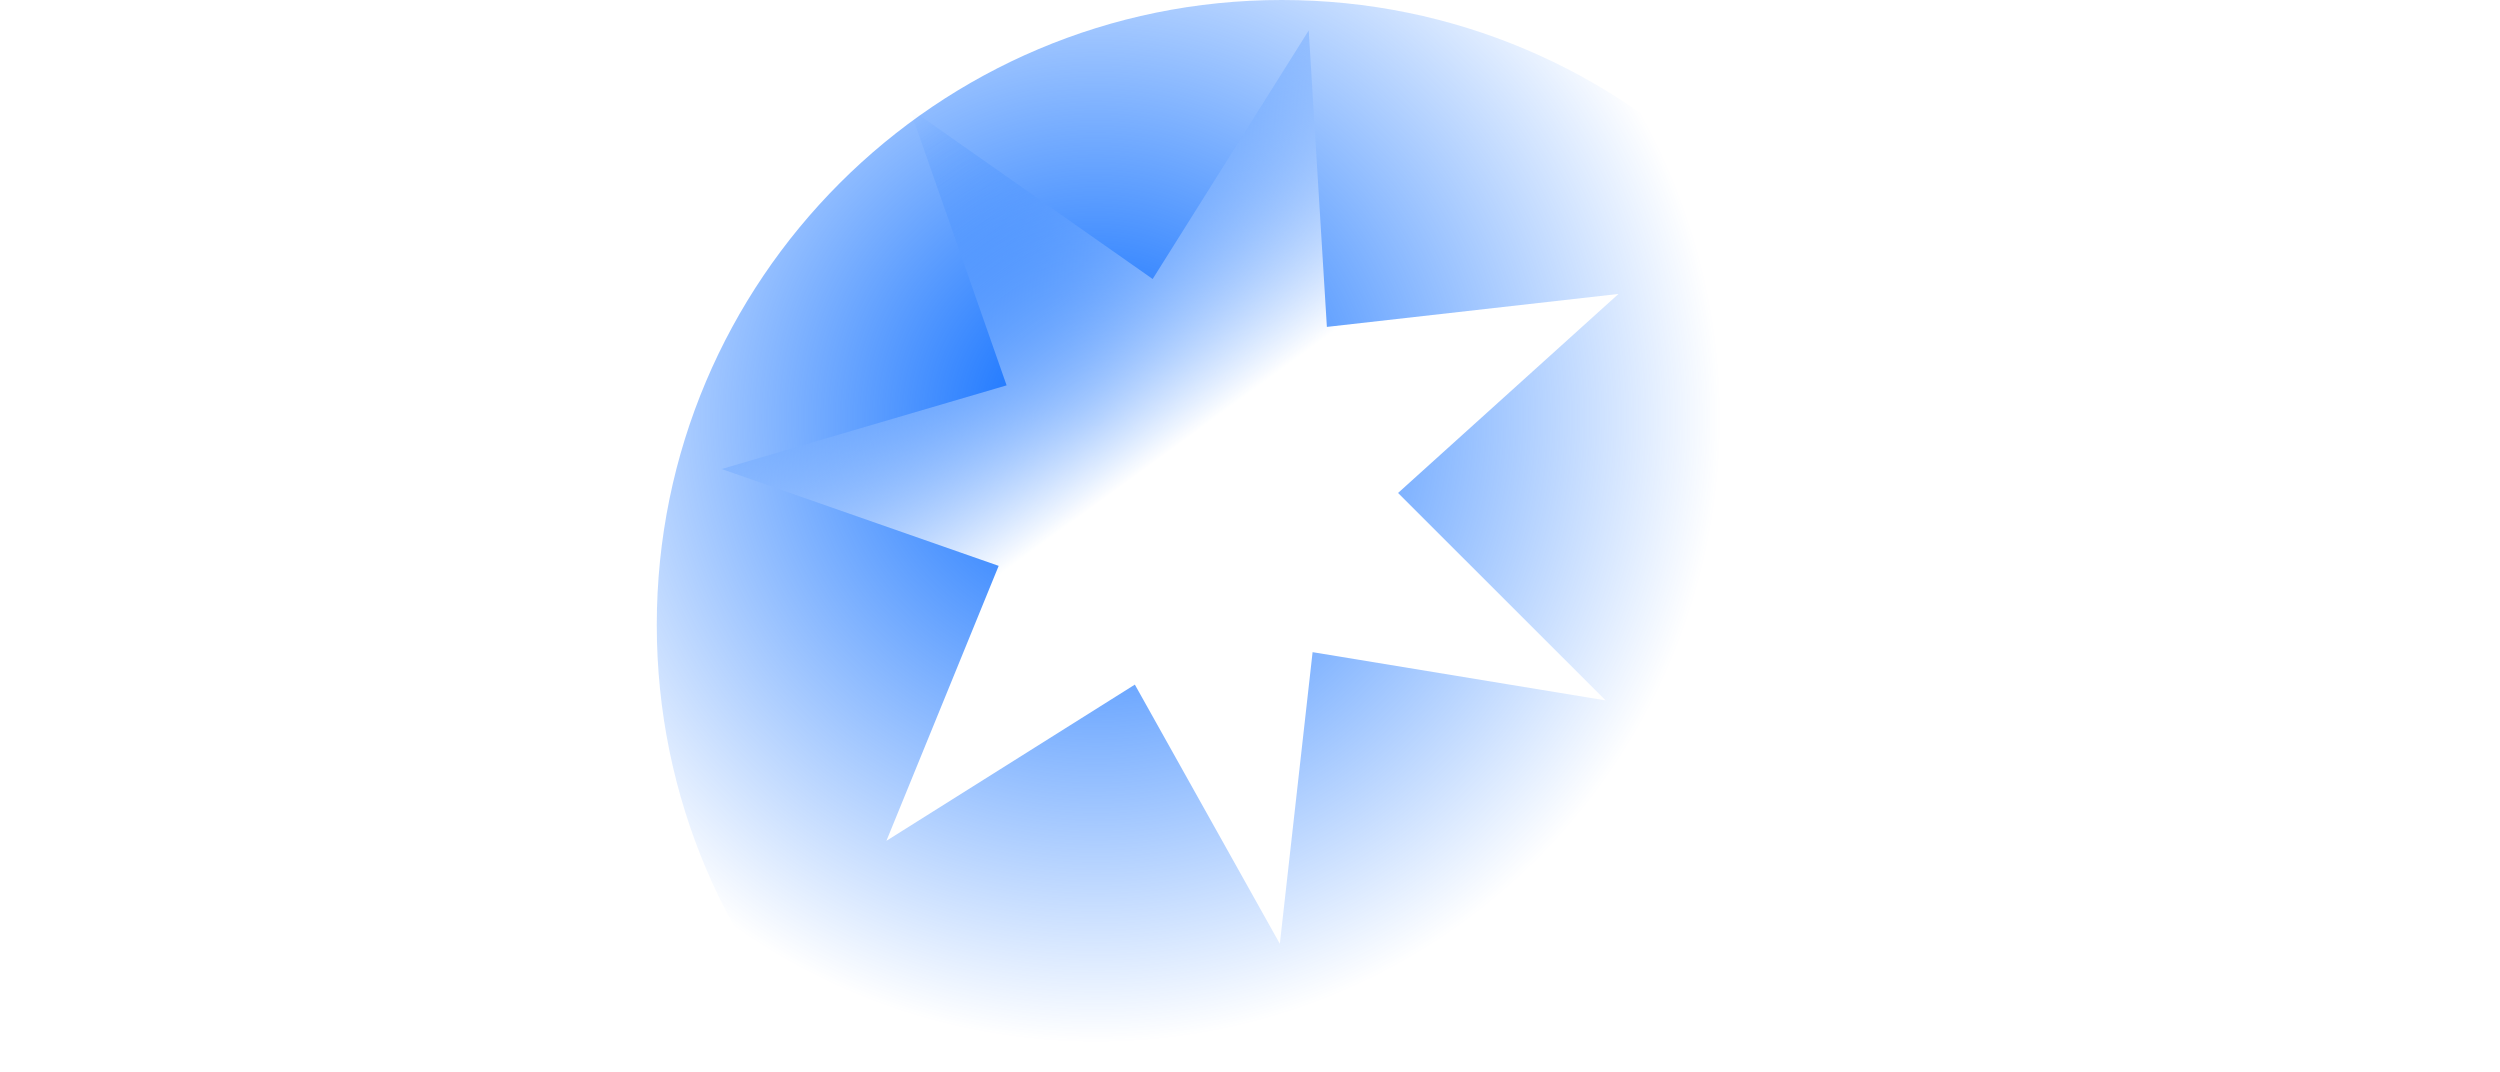
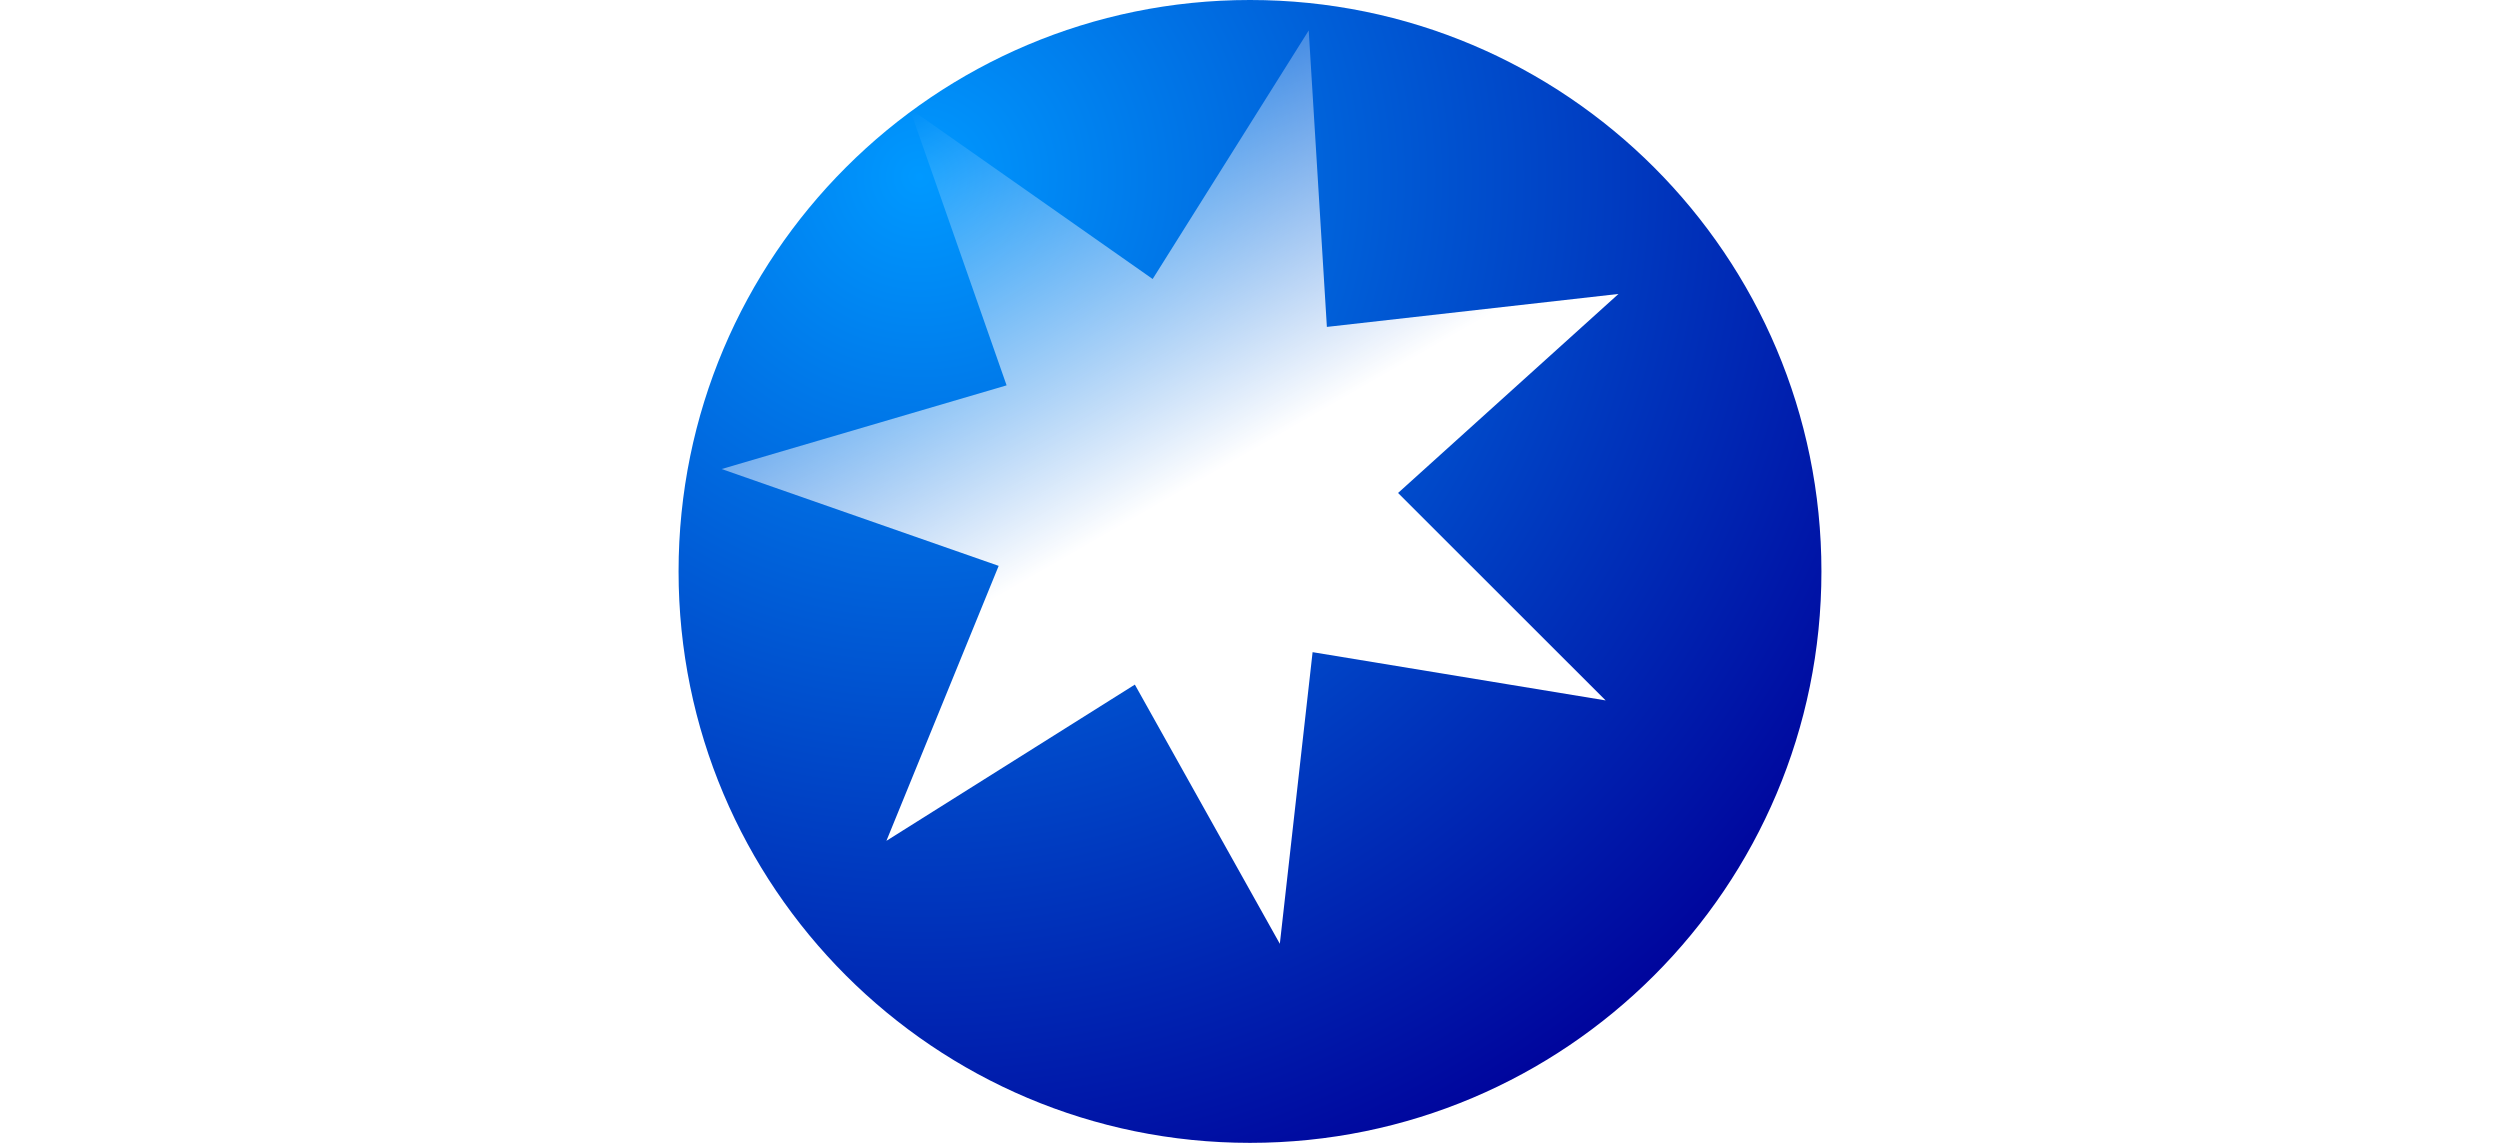
- <svg xmlns="http://www.w3.org/2000/svg" xmlns:xlink="http://www.w3.org/1999/xlink" width="140" height="60" id="svg2" version="1.1">
+ <svg xmlns="http://www.w3.org/2000/svg" xmlns:xlink="http://www.w3.org/1999/xlink" width="140" height="64" id="svg2" version="1.1">
  <defs id="defs4">
+     <linearGradient id="linearGradient4156">
+       <stop style="stop-color:#ffffff;stop-opacity:1;" offset="0" id="stop4158" />
+       <stop style="stop-color:#ffffff;stop-opacity:0;" offset="1" id="stop4160" />
+     </linearGradient>
+     <linearGradient id="linearGradient4150">
+       <stop id="stop4152" offset="0" style="stop-color:#0099ff;stop-opacity:1" />
+       <stop id="stop4154" offset="1" style="stop-color:#000099;stop-opacity:1" />
+     </linearGradient>
    <linearGradient id="linearGradient3765">
      <stop style="stop-color:#0066ff;stop-opacity:0;" offset="0" id="stop3767" />
      <stop style="stop-color:#ffffff;stop-opacity:1;" offset="1" id="stop3769" />
    </linearGradient>
    <linearGradient id="linearGradient3755">
      <stop style="stop-color:#0066ff;stop-opacity:1;" offset="0" id="stop3757" />
      <stop style="stop-color:#0066ff;stop-opacity:0;" offset="1" id="stop3759" />
    </linearGradient>
-     <radialGradient xlink:href="#linearGradient3755" id="radialGradient3031" gradientUnits="userSpaceOnUse" gradientTransform="matrix(1,0,0,1.017143,0,-5.583682)" cx="241.429" cy="242.857" fx="241.429" fy="242.857" r="250" />
-     <linearGradient xlink:href="#linearGradient3765" id="linearGradient3033" gradientUnits="userSpaceOnUse" x1="-300.442" y1="-223.566" x2="115.359" y2="95.743" />
+     <radialGradient xlink:href="#linearGradient4150" id="radialGradient3031" gradientUnits="userSpaceOnUse" gradientTransform="matrix(0.254,0.002,-0.00196844,0.2499923,22.42558,909.8371)" cx="117.166" cy="352.751" fx="117.166" fy="352.751" r="250" />
+     <linearGradient xlink:href="#linearGradient4156" id="linearGradient4162" x1="136.903" y1="145.049" x2="-275.464" y2="-249.795" gradientUnits="userSpaceOnUse" />
  </defs>
-   <g id="layer1" transform="translate(0,-992.3622)">
-     <g id="g3027" transform="matrix(0.1305277,0,0,0.1305277,24.02495,931.7128)">
-       <path transform="matrix(1.072569,0,0,1.054492,27.23116,389.327)" d="m 565.714,325.714 c 0,140.438 -111.929,254.286 -250,254.286 -138.071,0 -250,-113.848 -250,-254.286 0,-140.438 111.929,-254.286 250,-254.286 138.071,0 250,113.848 250,254.286 z" id="path2985" style="fill:url(#radialGradient3031);fill-opacity:1;stroke:none" />
-       <path transform="matrix(0.3346561,0.09854493,-0.09854493,0.3346561,286.975,615.9077)" d="M 420,634.286 158.917,378.871 -79.895,649.471 -42.986,286.1 -403.447,268.106 -96.34,70.404 -307.015,-222.635 39.033,-105.794 136.786,-453.213 261.193,-109.813 593.765,-249.999 402.85,61.373 719.807,233.984 357.333,278.858 z" id="path3763" style="fill:url(#linearGradient3033);fill-opacity:1;stroke:none" />
-     </g>
-     <flowRoot xml:space="preserve" id="flowRoot3773" style="font-size:40px;font-style:normal;font-weight:normal;line-height:125%;letter-spacing:0px;word-spacing:0px;fill:#000000;fill-opacity:1;stroke:none;font-family:Sans">
+   <g id="layer1" transform="translate(0,-988.3622)">
+     <ellipse ry="32" rx="32" cy="1020.362" cx="70" style="fill:url(#radialGradient3031);fill-opacity:1;stroke:none" id="path2985" />
+     <path style="fill:url(#linearGradient4162);fill-opacity:1;stroke:none" id="path3763" d="M 420,634.286 158.917,378.871 -79.895,649.471 -42.986,286.1 -403.447,268.106 -96.34,70.404 -307.015,-222.635 39.033,-105.794 136.786,-453.213 261.193,-109.813 593.765,-249.999 402.85,61.373 719.807,233.984 357.333,278.858 Z" transform="matrix(0.04368189,0.01286284,-0.01286284,0.04368189,61.48314,1008.106)" />
+     <flowRoot xml:space="preserve" id="flowRoot3773" style="font-style:normal;font-weight:normal;font-size:40px;line-height:125%;font-family:Sans;letter-spacing:0px;word-spacing:0px;fill:#000000;fill-opacity:1;stroke:none" transform="translate(0,-4.000006)">
      <flowRegion id="flowRegion3775">
        <rect id="rect3777" width="662.857" height="191.429" x="25.714" y="500" />
      </flowRegion>
      <flowPara id="flowPara3779" />
    </flowRoot>
  </g>
</svg>
